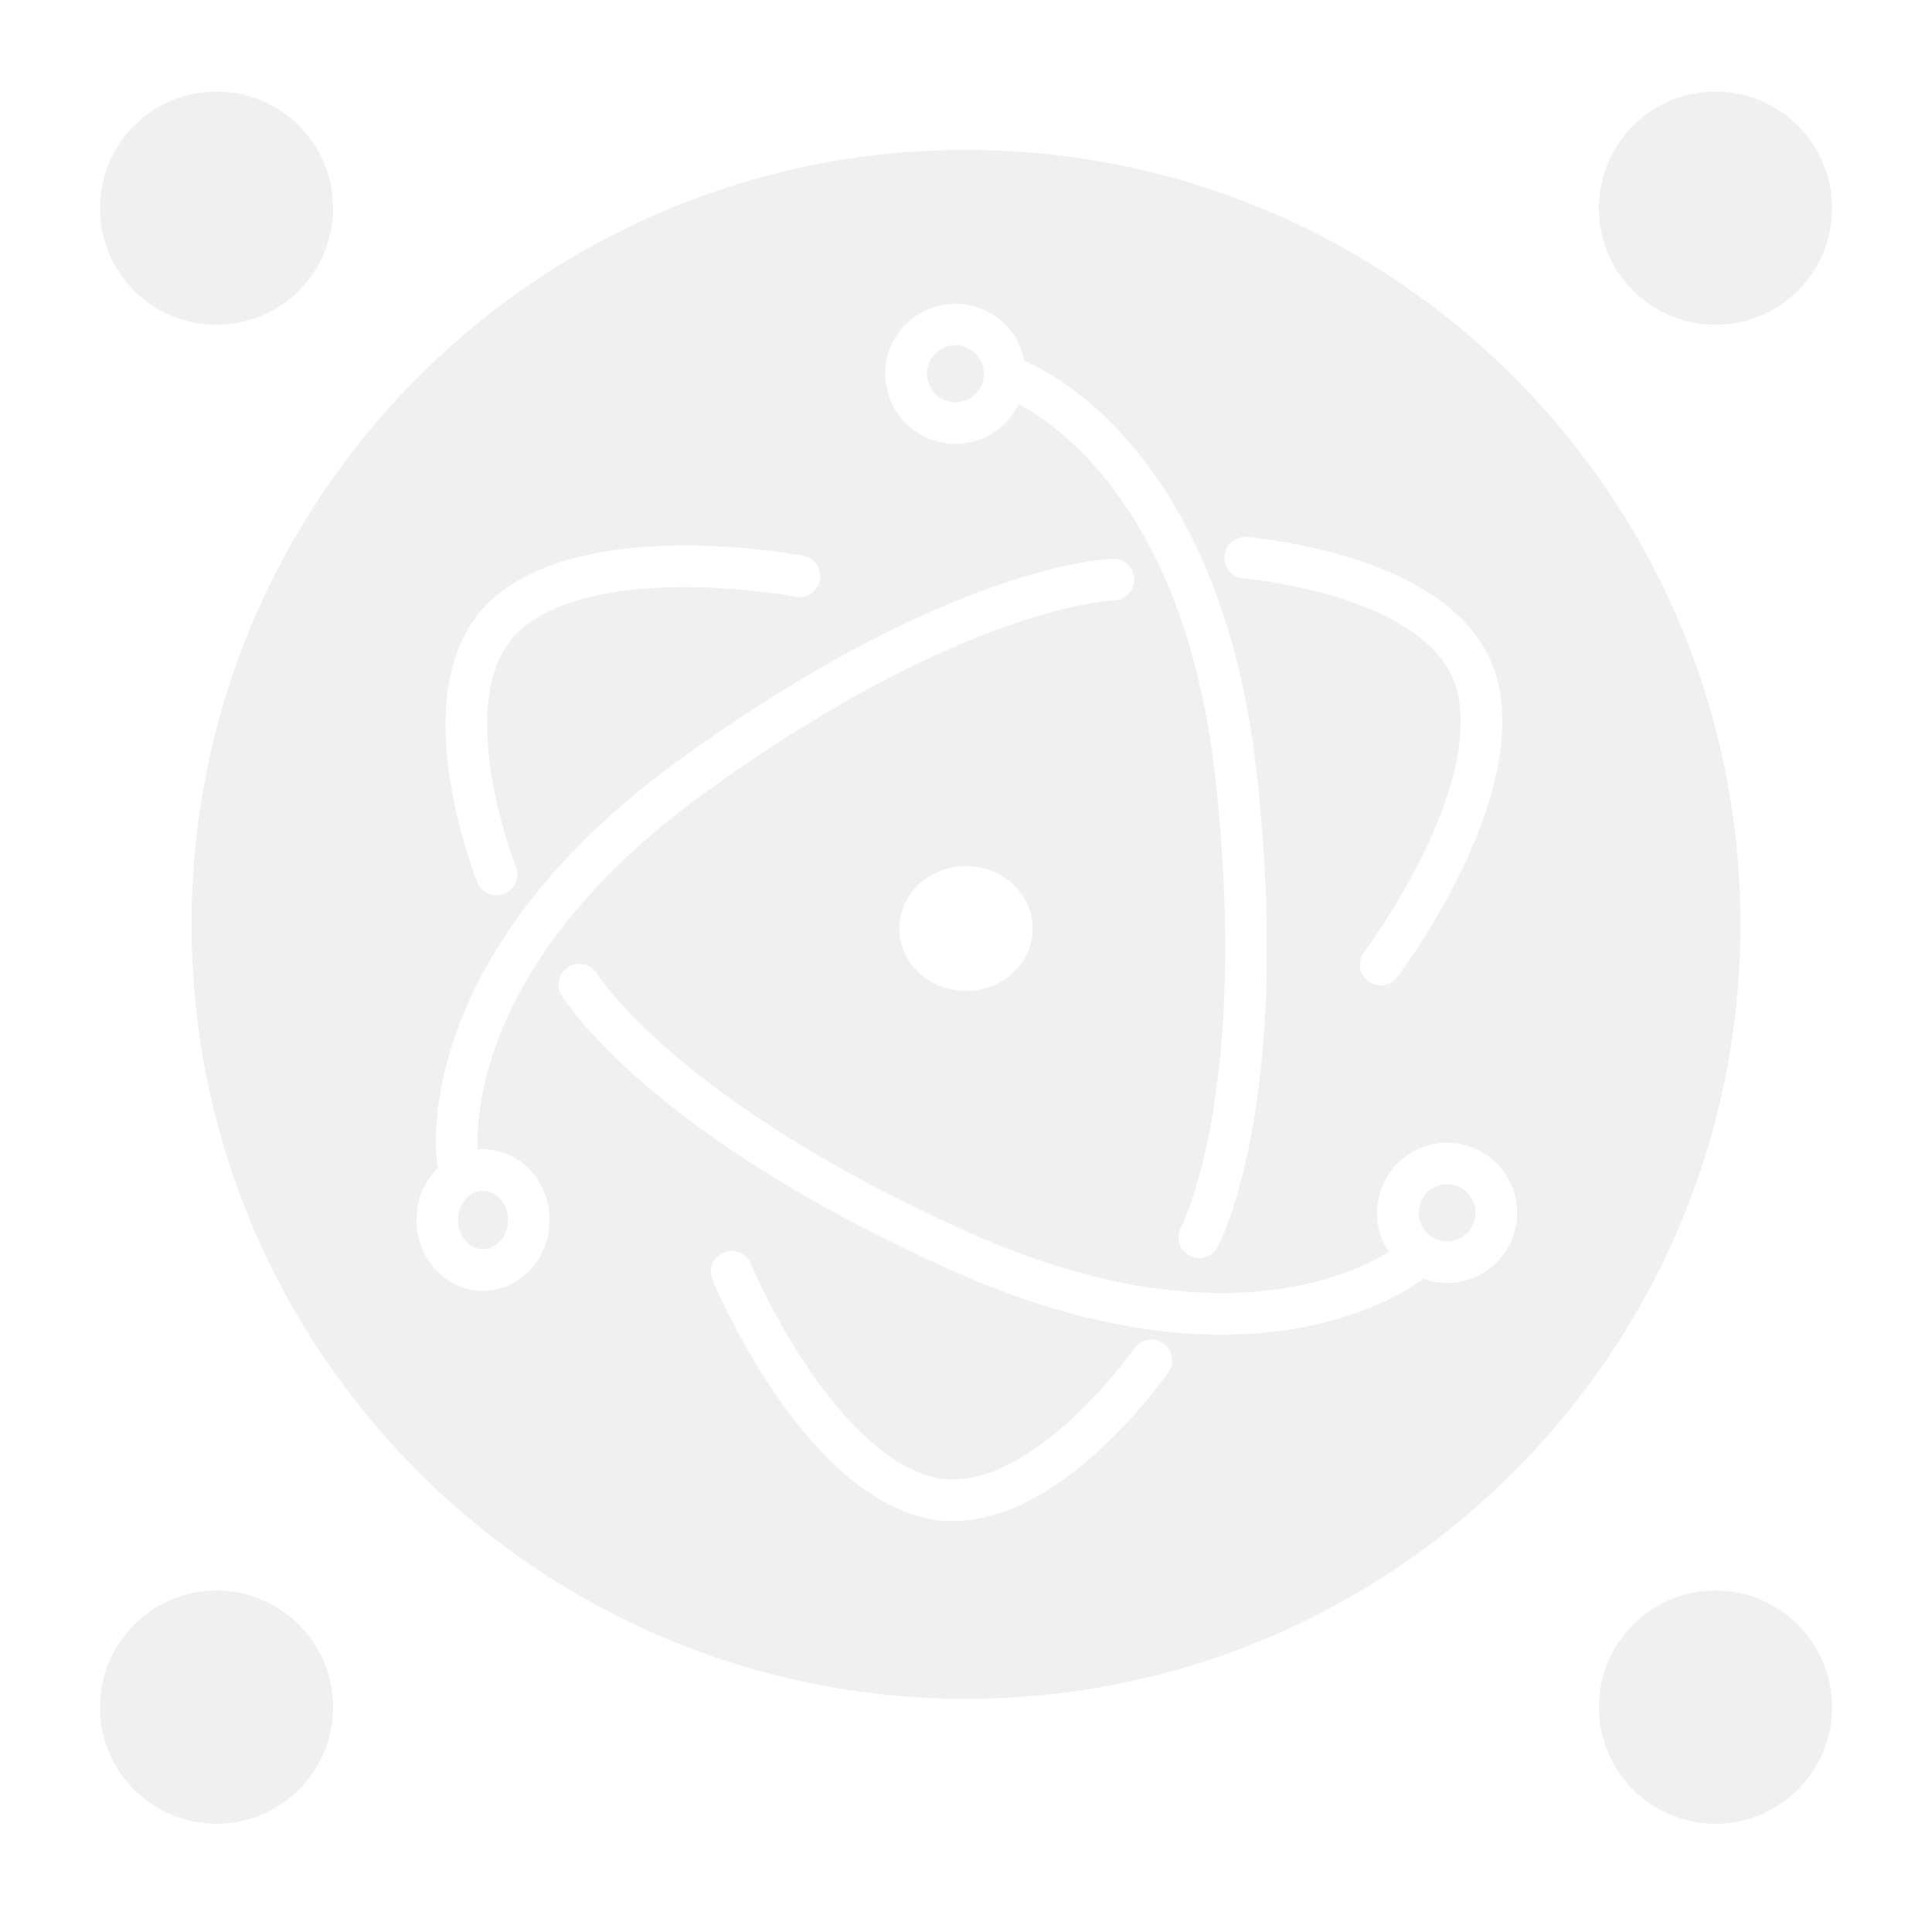
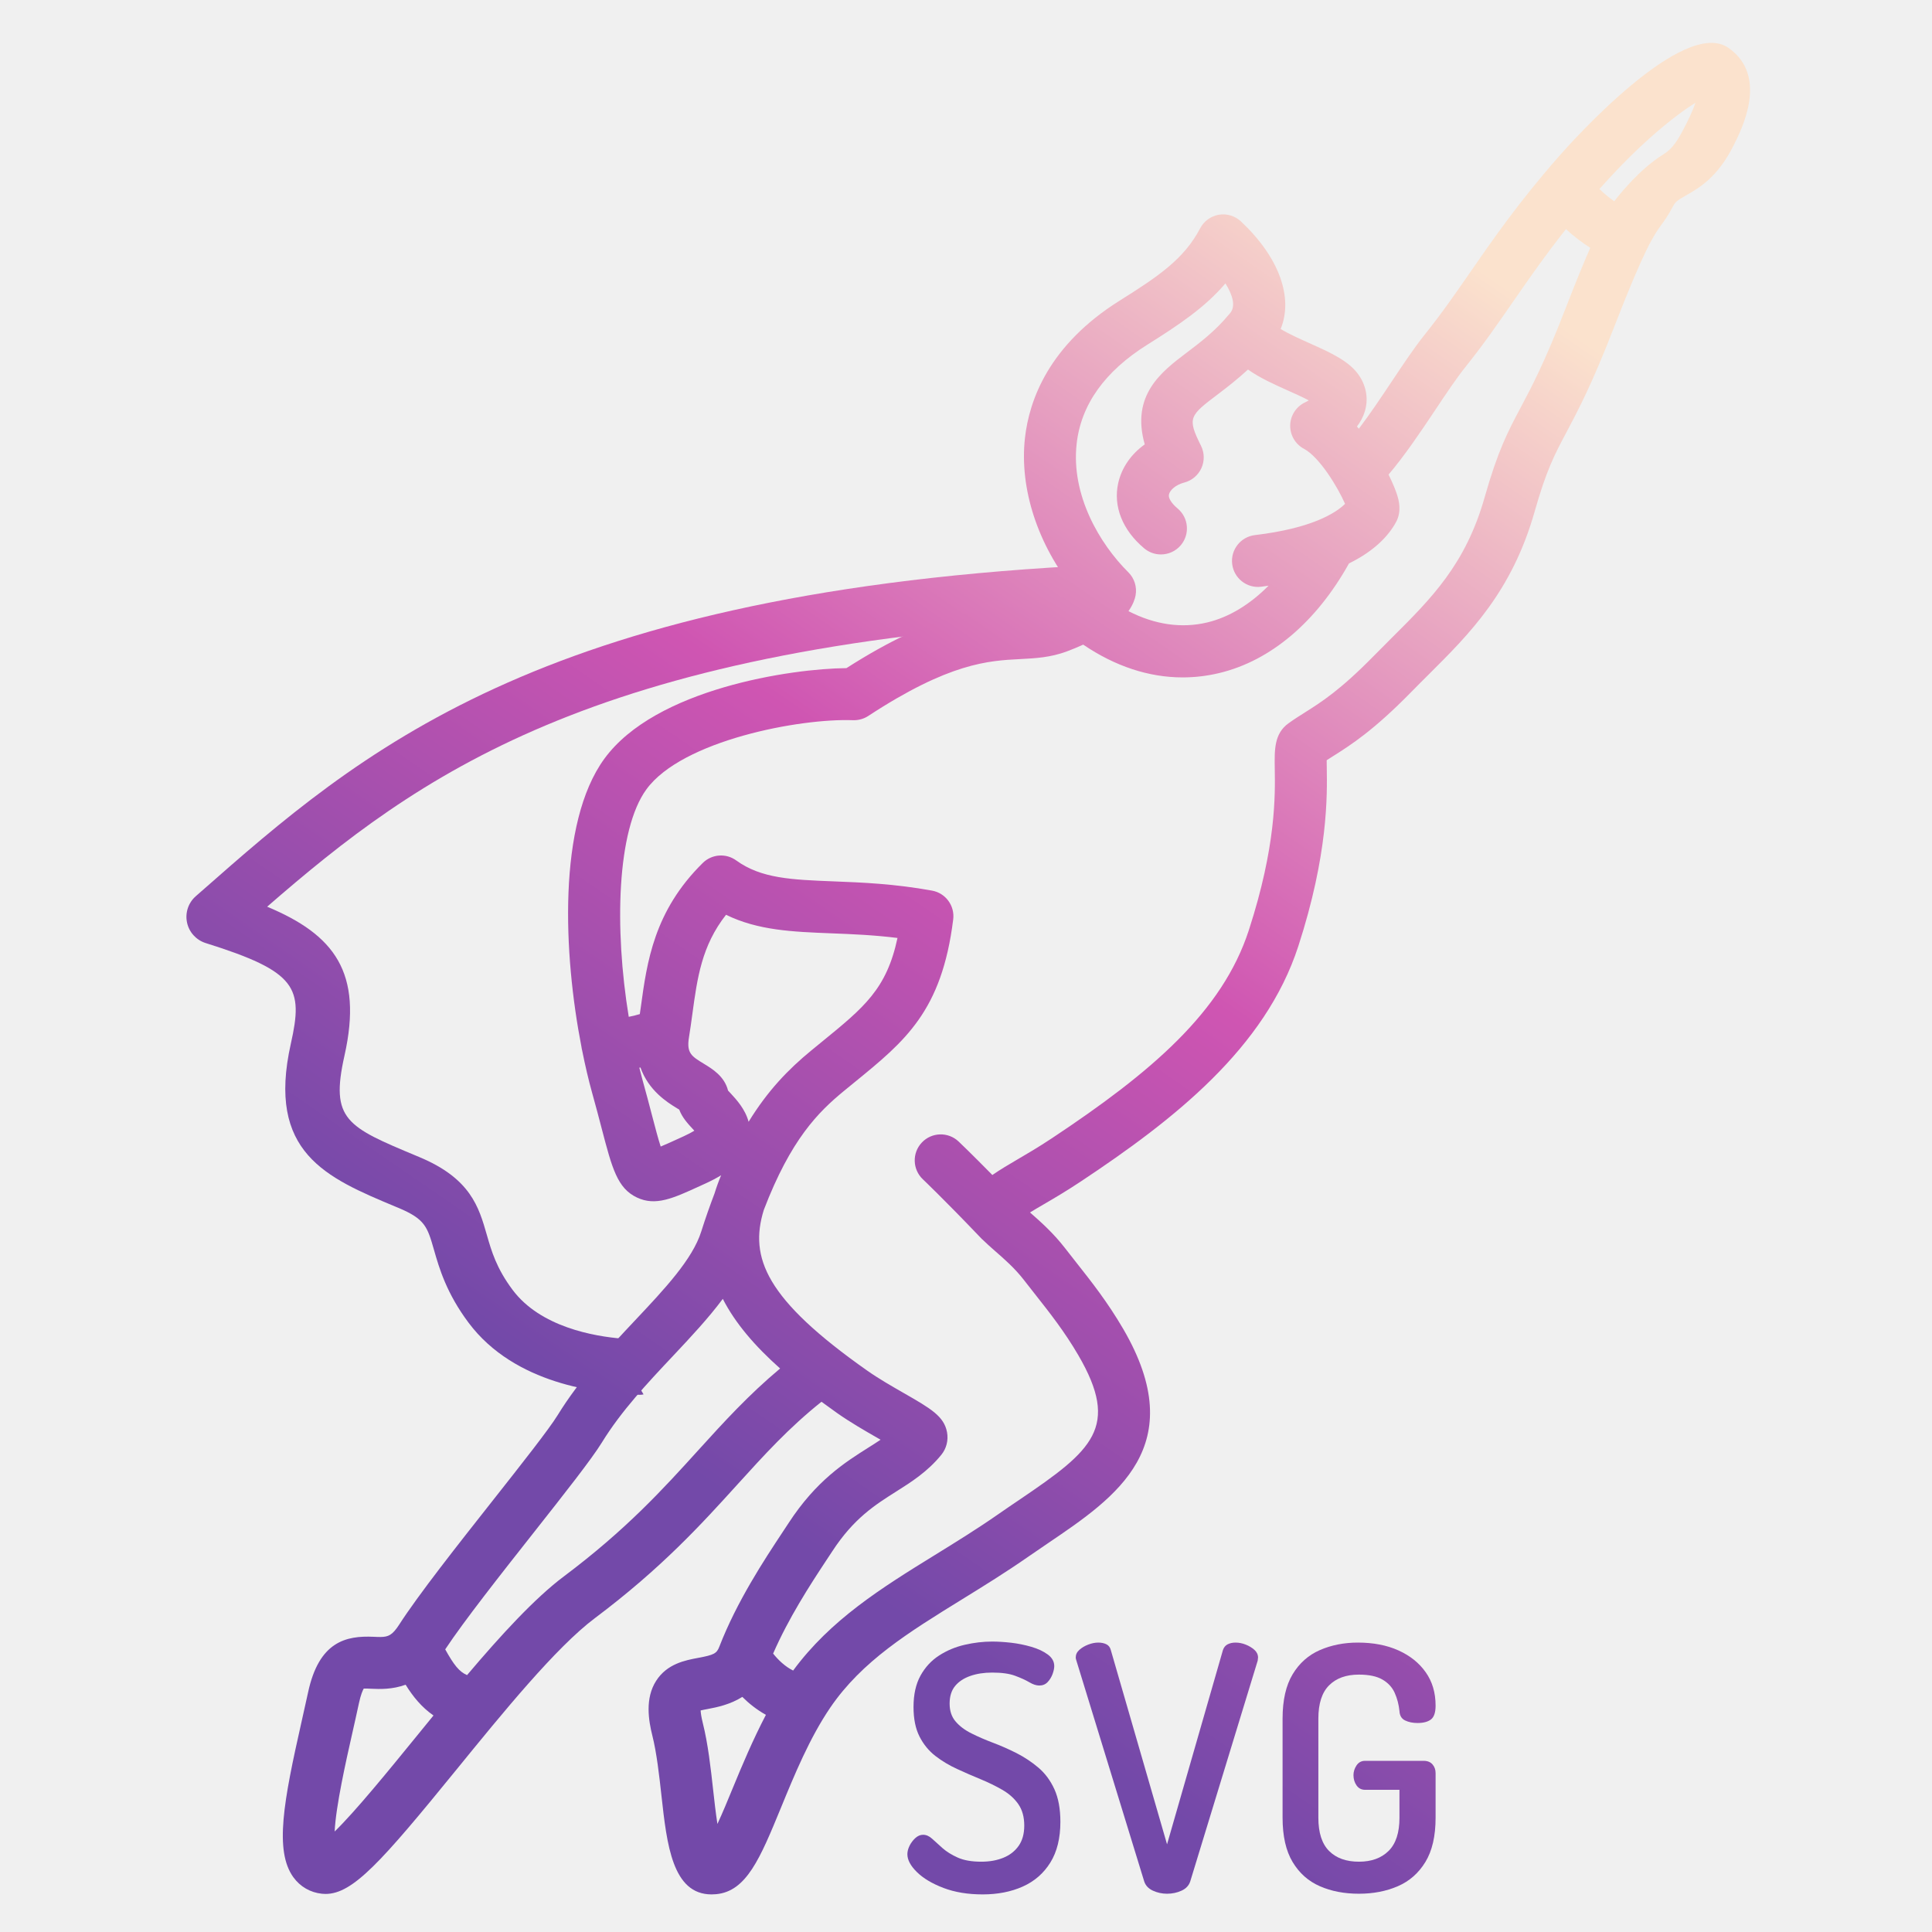
- <svg xmlns="http://www.w3.org/2000/svg" width="232" height="232" viewBox="0 0 232 232" fill="none">
-   <g filter="url(#filter0_b)">
-     <path d="M231.5 1V0.5H231H1H0.5V1V231V231.5H1H231H231.5V231V1ZM40.5 25C40.5 33.008 34.008 39.5 26 39.5C17.992 39.5 11.5 33.008 11.5 25C11.5 16.992 17.992 10.5 26 10.5C34.008 10.5 40.5 16.992 40.5 25ZM220.5 25C220.5 33.008 214.008 39.5 206 39.5C197.992 39.5 191.5 33.008 191.5 25C191.5 16.992 197.992 10.5 206 10.5C214.008 10.5 220.5 16.992 220.5 25ZM40.5 205C40.5 213.008 34.008 219.5 26 219.5C17.992 219.5 11.5 213.008 11.5 205C11.5 196.992 17.992 190.5 26 190.5C34.008 190.5 40.5 196.992 40.5 205ZM220.5 205C220.5 213.008 214.008 219.5 206 219.5C197.992 219.5 191.5 213.008 191.5 205C191.5 196.992 197.992 190.5 206 190.5C214.008 190.5 220.5 196.992 220.5 205ZM209.5 111C209.5 162.639 167.639 204.5 116 204.5C64.361 204.5 22.5 162.639 22.5 111C22.5 59.361 64.361 17.5 116 17.5C167.639 17.5 209.5 59.361 209.5 111Z" fill="white" stroke="white" />
-     <path d="M63.5 146.5C63.5 149.959 60.897 152.5 58 152.5C55.103 152.5 52.5 149.959 52.5 146.5C52.5 143.041 55.103 140.5 58 140.5C60.897 140.5 63.5 143.041 63.5 146.5Z" stroke="white" stroke-width="5" />
-     <path d="M54.986 139.466C54.986 139.466 51.197 116.315 83.187 93.165C115.178 70.014 133.698 69.593 133.698 69.593" stroke="white" stroke-width="5" stroke-linecap="round" />
-     <path d="M178.902 142.686C177.27 139.853 173.652 138.88 170.819 140.512C167.987 142.144 167.014 145.762 168.646 148.595C170.277 151.427 173.896 152.4 176.728 150.768C179.561 149.137 180.534 145.518 178.902 142.686Z" stroke="white" stroke-width="5" />
-     <path d="M169.409 151.555C169.409 151.555 151.24 166.394 115.211 150.232C79.182 134.07 69.572 118.232 69.572 118.232" stroke="white" stroke-width="5" stroke-linecap="round" />
-     <path d="M109.577 41.971C107.966 44.814 108.964 48.426 111.808 50.038C114.651 51.65 118.263 50.651 119.875 47.807C121.487 44.964 120.488 41.352 117.645 39.74C114.801 38.129 111.189 39.127 109.577 41.971Z" stroke="white" stroke-width="5" />
-     <path d="M122.038 45.647C122.038 45.647 144.047 53.767 148.412 93.013C152.778 132.259 144.012 148.579 144.012 148.579" stroke="white" stroke-width="5" stroke-linecap="round" />
-     <path d="M59.633 105C59.633 105 50.437 82.104 61.305 73.362C72.174 64.619 96 69.199 96 69.199" stroke="white" stroke-width="5" stroke-linecap="round" />
-     <path d="M149.532 66.978C149.532 66.978 174.391 68.913 177.477 82.638C180.564 96.363 165.799 115.833 165.799 115.833" stroke="white" stroke-width="5" stroke-linecap="round" />
-     <path d="M138.248 163.363C138.248 163.363 124.023 183.841 110.618 179.573C97.213 175.305 87.866 152.728 87.866 152.728" stroke="white" stroke-width="5" stroke-linecap="round" />
-     <path d="M116 119C120.418 119 124 115.642 124 111.5C124 107.358 120.418 104 116 104C111.582 104 108 107.358 108 111.5C108 115.642 111.582 119 116 119Z" fill="white" />
+ <svg xmlns="http://www.w3.org/2000/svg" viewBox="0 0 164.013 164.027">
+   <defs>
+     <linearGradient x1="0" y1="0" x2="1" y2="0" gradientUnits="userSpaceOnUse" gradientTransform="scale(-792 792) rotate(-55.16 .887 1.588)" spreadMethod="pad" id="b">
+       <stop offset="0" stop-color="#fbe2cd" />
+       <stop offset=".526" stop-color="#cf55b2" />
+       <stop offset="1" stop-color="#7349a9" />
+     </linearGradient>
+     <linearGradient x1="0" y1="0" x2="1" y2="0" gradientUnits="userSpaceOnUse" gradientTransform="scale(-792 792) rotate(-55.16 .345 1.87)" spreadMethod="pad" id="d">
+       <stop offset="0" stop-color="#fbe2cd" />
+       <stop offset=".526" stop-color="#cf55b2" />
+       <stop offset="1" stop-color="#7349a9" />
+     </linearGradient>
+     <linearGradient x1="0" y1="0" x2="1" y2="0" gradientUnits="userSpaceOnUse" gradientTransform="scale(-792 792) rotate(-55.16 .265 1.913)" spreadMethod="pad" id="f">
+       <stop offset="0" stop-color="#fbe2cd" />
+       <stop offset=".526" stop-color="#cf55b2" />
+       <stop offset="1" stop-color="#7349a9" />
+     </linearGradient>
+     <linearGradient x1="0" y1="0" x2="1" y2="0" gradientUnits="userSpaceOnUse" gradientTransform="scale(-792 792) rotate(-55.16 .143 1.976)" spreadMethod="pad" id="h">
+       <stop offset="0" stop-color="#fbe2cd" />
+       <stop offset=".526" stop-color="#cf55b2" />
+       <stop offset="1" stop-color="#7349a9" />
+     </linearGradient>
+     <linearGradient x1="0" y1="0" x2="1" y2="0" gradientUnits="userSpaceOnUse" gradientTransform="scale(-792 792) rotate(-55.16 .656 1.709)" spreadMethod="pad" id="j">
+       <stop offset="0" stop-color="#fbe2cd" />
+       <stop offset=".526" stop-color="#cf55b2" />
+       <stop offset="1" stop-color="#7349a9" />
+     </linearGradient>
+     <clipPath clipPathUnits="userSpaceOnUse" id="a">
+       <path d="M245.176 574.16c-13.367-59.551 19.375-73.23 57.304-89.082l1.368-.566c14.648-6.121 15.871-10.364 19.484-22.942 2.859-9.976 6.785-23.64 18.934-39.859 25.156-33.606 70.812-38.52 90.371-39.047 1.113-.152 2.109-.262 3.058-.262.707 0 1.395.086 2.078.235-2.418 3.867-4.421 7.976-7.214 11.601-3.922 5.078-4.848 12.207-4.336 18.836-15.535 1.25-44.766 6.34-59.942 26.614-8.847 11.816-11.535 21.14-14.121 30.167-4.328 15.067-8.801 30.653-36.75 42.333l-1.367.578c-38.34 16.011-47.449 19.824-39.59 54.812 10.215 45.52-5.508 66.016-42.215 81.36 81.961 71.218 176.973 141.152 442.645 156.011 8.273.473 14.601 7.551 14.14 15.824-.468 8.282-7.578 14.278-15.82 14.137-293.672-16.433-391.062-102.078-476.98-177.644l-2.961-2.598a15 15 0 0 1 5.422-25.586c49.89-15.637 53.359-24.363 46.492-54.922z" />
+     </clipPath>
+     <clipPath clipPathUnits="userSpaceOnUse" id="c">
+       <path d="M622.961 109.602c-8.066 0-15.207 1.168-21.406 3.527-6.203 2.359-11.035 5.242-14.512 8.66-3.477 3.41-5.207 6.66-5.207 9.762 0 1.488.402 3.039 1.203 4.648a14.23 14.23 0 0 0 3.164 4.192c1.309 1.179 2.703 1.769 4.188 1.769 1.738 0 3.379-.711 4.933-2.14a444.794 444.794 0 0 1 5.672-5.122c2.238-1.976 5.031-3.718 8.379-5.207 3.352-1.492 7.629-2.23 12.844-2.23 4.461 0 8.465.711 12 2.141 3.535 1.429 6.32 3.589 8.371 6.507 2.051 2.911 3.066 6.602 3.066 11.082 0 4.7-1.086 8.61-3.254 11.719-2.168 3.102-5.086 5.699-8.75 7.809-3.652 2.109-7.597 4.031-11.816 5.769a337.7 337.7 0 0 0-12.832 5.594c-4.344 1.977-8.32 4.367-11.914 7.148-3.594 2.801-6.485 6.329-8.652 10.622-2.168 4.277-3.25 9.636-3.25 16.089 0 6.821 1.269 12.528 3.808 17.118 2.539 4.593 5.926 8.257 10.145 10.98 4.211 2.727 8.867 4.68 13.957 5.859 5.086 1.18 10.105 1.766 15.066 1.766 3.106 0 6.543-.215 10.332-.641a66.86 66.86 0 0 0 11.074-2.238c3.594-1.055 6.575-2.449 8.926-4.187 2.356-1.743 3.535-3.852 3.535-6.328 0-1.243-.312-2.7-.926-4.372-.625-1.679-1.523-3.128-2.695-4.367-1.183-1.242-2.707-1.871-4.562-1.871-1.61 0-3.418.59-5.399 1.77-1.984 1.179-4.562 2.351-7.726 3.531-3.153 1.187-7.344 1.769-12.559 1.769-4.461 0-8.465-.609-12-1.851-3.535-1.238-6.301-3.078-8.281-5.488-1.985-2.422-2.981-5.621-2.981-9.59 0-3.973 1.086-7.231 3.262-9.77 2.168-2.551 5.051-4.711 8.652-6.511 3.594-1.801 7.539-3.508 11.817-5.122 4.277-1.609 8.555-3.5 12.844-5.668a62.08 62.08 0 0 0 11.902-7.91c3.664-3.109 6.574-7.039 8.75-11.82 2.168-4.77 3.254-10.699 3.254-17.77 0-8.929-1.828-16.351-5.488-22.242-3.665-5.886-8.684-10.258-15.071-13.109-6.394-2.848-13.679-4.277-21.863-4.277z" />
+     </clipPath>
+     <clipPath clipPathUnits="userSpaceOnUse" id="e">
+       <path d="M723.625 109.969c-2.727 0-5.305.562-7.715 1.672-2.422 1.109-4.004 2.789-4.746 5.031l-37.031 120.574c-.254.742-.371 1.309-.371 1.68 0 1.609.644 3.008 1.953 4.187 1.297 1.172 2.91 2.141 4.832 2.883 1.926.742 3.75 1.113 5.488 1.113 1.738 0 3.223-.312 4.473-.925 1.23-.625 2.043-1.68 2.414-3.164l30.703-106.071 30.516 106.071c.5 1.484 1.367 2.539 2.609 3.164 1.238.613 2.664.925 4.277.925 1.864 0 3.731-.371 5.586-1.113 1.864-.742 3.446-1.711 4.746-2.883 1.297-1.179 1.954-2.578 1.954-4.187 0-.254-.032-.496-.09-.742a3.75 3.75 0 0 1-.098-.938l-36.844-120.574c-.742-2.242-2.324-3.922-4.746-5.031-2.414-1.11-5.058-1.672-7.91-1.672z" />
+     </clipPath>
+     <clipPath clipPathUnits="userSpaceOnUse" id="g">
+       <path d="M828.398 109.969c-7.949 0-15.046 1.359-21.308 4.09-6.27 2.73-11.231 7.132-14.891 13.222-3.652 6.071-5.488 14.141-5.488 24.18v54.16c0 10.039 1.836 18.109 5.488 24.18 3.66 6.078 8.621 10.48 14.891 13.219 6.262 2.722 13.176 4.089 20.742 4.089 8.438 0 15.82-1.425 22.148-4.277 6.329-2.852 11.29-6.824 14.883-11.914 3.606-5.09 5.403-11.156 5.403-18.227 0-3.73-.84-6.23-2.512-7.543-1.68-1.296-4.129-1.957-7.352-1.957-2.609 0-4.875.469-6.789 1.399-1.933.93-2.949 2.64-3.074 5.121-.371 3.59-1.242 6.91-2.609 9.961-1.367 3.039-3.594 5.449-6.7 7.25-3.093 1.797-7.382 2.699-12.832 2.699-6.953 0-12.382-1.949-16.289-5.859-3.906-3.91-5.859-9.961-5.859-18.141v-54.16c0-8.18 1.953-14.231 5.859-18.141 3.907-3.91 9.336-5.859 16.289-5.859 6.817 0 12.219 1.949 16.184 5.859 3.973 3.91 5.957 9.961 5.957 18.141v15.258H831.75c-1.992 0-3.535.812-4.66 2.422-1.113 1.609-1.668 3.48-1.668 5.589 0 1.848.555 3.622 1.668 5.301 1.125 1.668 2.668 2.508 4.66 2.508h32c2.109 0 3.723-.66 4.836-1.949 1.121-1.301 1.68-2.879 1.68-4.75v-24.379c0-10.039-1.868-18.109-5.586-24.18-3.723-6.09-8.742-10.492-15.071-13.222-6.328-2.731-13.398-4.09-21.211-4.09z" />
+     </clipPath>
+     <clipPath clipPathUnits="userSpaceOnUse" id="i">
+       <path d="M1007.59 1077.3c-4.9-9.74-7.617-14.27-13.008-17.59-13.547-8.33-25.801-24.22-26.73-25.59-2.52 1.74-5.293 3.97-8.106 6.69 22.336 25.3 41.404 40.22 52.414 47.14-.9-2.67-2.32-6.15-4.57-10.65zm-66.574-102.237c-11.172-28.864-18.426-42.52-24.258-53.497-6.953-13.086-12.442-23.425-19.715-49.093-10.383-36.59-29.023-55.149-50.625-76.645-3.203-3.195-6.445-6.418-9.707-9.75-18.457-18.844-28.703-25.316-37.734-31.019-3.196-2.016-6.133-3.883-9.055-5.993-7.793-5.628-7.637-14.378-7.481-24.515.247-14.906.704-42.641-14.14-88.391-14.512-44.734-53.477-77.769-107.508-113.633-7.512-4.976-13.605-8.535-18.977-11.668-4.804-2.8-9.226-5.437-13.582-8.425-11.519 11.726-18.062 17.937-18.429 18.289-5.703 5.39-14.688 5.144-20.075-.559-5.386-5.691-5.14-14.676.559-20.074.106-.102 11.27-10.703 30.133-30.434a55.31 55.31 0 0 1 1.492-1.551l.715-.75c.055-.05.133-.07.184-.128 2.093-2.032 4.335-4.063 6.777-6.192 5.137-4.472 10.957-9.558 15.879-15.93 2.031-2.632 4.101-5.25 6.183-7.898 7.852-9.941 15.965-20.227 23.457-33.059 23.055-39.492 7.832-52-31.945-78.945-3.828-2.586-7.734-5.23-11.668-7.976-11.48-8.008-23.211-15.247-34.551-22.247-29.343-18.093-57.047-35.378-77.496-63.144-4.398 2.168-8.16 5.801-10.922 9.269 8.461 19.403 19.977 37.184 28.743 50.465l3.562 5.395c11.699 17.957 23.398 25.351 34.707 32.5 8.496 5.359 17.274 10.918 24.789 20.125 2.828 3.457 3.969 7.976 3.16 12.383-1.629 8.769-8.957 12.968-23.558 21.355-6.532 3.742-13.938 7.988-20.055 12.309-55.289 38.926-64.508 61.59-56.449 87.703 14.793 38.633 29.738 53.469 43.91 65.105l5.707 4.668c27.629 22.524 47.582 38.789 53.816 88.879.934 7.477-4.132 14.379-11.546 15.727-20.606 3.75-38.239 4.445-53.801 5.054-22.946.903-39.524 1.559-53.117 11.418a14.172 14.172 0 0 1-18.309-1.386c-26.652-26.282-30.457-54.106-33.801-78.645-.176-1.301-.383-2.566-.562-3.867-2.192-.652-4.243-1.172-6.039-1.484-7.914 48.316-6.508 102.05 9.636 124.195 19.516 26.777 83.918 38.894 112.86 37.773 2.918-.086 5.836.703 8.3 2.321 44.313 29.047 65.672 30.156 82.84 31.047 8.535.445 16.602.859 25.586 4.195a128.557 128.557 0 0 1 8.938 3.707c17.39-11.813 35.82-17.902 54.285-17.902 6.711 0 13.43.796 20.09 2.402 28.113 6.754 53.035 28.008 70.761 59.844 14.219 6.976 21.739 15.339 25.684 22.55 3.262 5.981 1.395 12.192.703 14.528-.762 2.523-2.402 6.605-4.777 11.426 8.887 10.511 17.558 23.386 25.39 35.132 6.028 9.036 11.719 17.567 16.575 23.621 9.804 12.215 17.715 23.657 26.093 35.766 8.555 12.363 17.364 25.056 28.809 39.526 4.707-4.38 9.266-7.67 13.27-10.21-3.622-8.27-8.075-19.101-13.711-33.667zM486.523 167.738c-2.543-6.199-5.593-13.609-8.418-19.668-.929 5.969-1.699 12.891-2.308 18.379-1.375 12.422-2.805 25.27-5.68 36.762-.836 3.34-1.113 5.508-1.176 6.848 1.231.293 2.789.57 3.969.8 4.891.922 12.082 2.371 18.801 6.59 3.523-3.539 7.812-6.969 12.871-9.801-7.148-13.687-13.07-27.777-18.059-39.91zm-18.675 184.625c-19.395-21.394-39.457-43.515-73.653-69.16-15.84-11.875-34.375-32.09-52.804-53.851-4.301 1.847-7.211 5.57-11.918 14.054 10.234 15.481 30.265 40.879 48.105 63.496 17.09 21.664 31.856 40.371 37.5 49.563 10.57 17.187 24.895 32.422 38.75 47.14 9.883 10.497 19.406 20.704 27.211 31.192 6.828-13.332 17.574-25.813 31.305-38.02-17.215-14.414-30.578-29.074-44.496-44.414zM313.355 195.391c-14.414-17.7-32.972-40.5-44.261-51.442.668 13.961 6.246 38.68 9.586 53.473 1.277 5.68 2.531 11.226 3.656 16.5 1.039 4.879 2.109 7.148 2.641 8.078 1.062.051 2.789-.031 4.125-.102 4.671-.207 11.445-.449 18.742 2.211 3.972-6.449 8.758-12.32 15.222-16.808-3.269-4-6.515-7.981-9.711-11.91zm157.407 367.754c-6.789 4.128-9.606 5.839-8.188 14.484.688 4.195 1.266 8.437 1.848 12.691 2.699 19.797 5.086 37.274 18.383 54.207 17.468-8.55 36.336-9.297 57.586-10.132 10.918-.426 22.922-.899 36.047-2.524-5.954-27.894-18.161-37.848-41.34-56.742l-5.789-4.738c-12.465-10.235-23.727-21.875-34.172-38.899-1.856 6.914-6.672 12.129-9.692 15.403-.531.578-1.074 1.125-1.539 1.652-1.941 7.793-8.582 11.824-13.144 14.598zm-10.985-39.524l-3.297-1.504c-3.203-1.465-6.656-3.047-9.351-4.148-1.367 4.148-3.047 10.586-4.695 16.867-1.493 5.73-3.243 12.422-5.411 20.176-.546 1.961-1.043 4.004-1.554 6.023.215.039.394.051.617.098 4.418-12.578 14.574-18.992 19.926-22.246.426-.266.84-.508 1.234-.742 1.652-4.375 4.727-7.696 7.336-10.516.27-.293.59-.649.918-1.008-1.297-.801-3.133-1.816-5.723-3zM674.258 901.68c2.363 21.363 15.332 39.558 38.547 54.113 17.41 10.918 31.629 20.445 42.695 33.508 3.926-6.27 5.867-12.602 2.422-16.406-.109-.106-.168-.243-.266-.356-.058-.066-.136-.094-.195-.168-7.481-9.066-15.711-15.297-22.977-20.789-13.867-10.492-30.675-23.207-23.039-50.203-7.371-5.246-12.578-12.633-14.472-21.082-2.86-12.731 2.316-25.742 14.191-35.692a14.17 14.17 0 0 1 9.109-3.316c4.055 0 8.098 1.734 10.899 5.082 5.039 6.016 4.238 14.973-1.766 20.008-1.281 1.066-5.383 4.773-4.726 7.691.508 2.274 3.543 5.227 8.359 6.481a14.231 14.231 0 0 1 9.344 7.863 14.208 14.208 0 0 1-.215 12.207c-7.645 15.379-6.355 16.352 9.453 28.317 4.856 3.667 10.442 8.019 16.203 13.32 6.492-4.606 14.434-8.164 21.895-11.504 3.418-1.524 7.937-3.551 11.297-5.332a16.608 16.608 0 0 0-1.817-.996 14.235 14.235 0 0 1-8.32-12.496 14.222 14.222 0 0 1 7.551-12.981c8.504-4.5 18.601-21.269 22.402-30.039-5.117-5.019-18.059-13.336-49.23-17.058-7.782-.93-13.348-8-12.411-15.786.938-7.785 8.028-13.375 15.782-12.41 1.414.168 2.715.375 4.082.563-10.157-10.219-21.485-17.184-33.457-20.059-14.114-3.375-28.782-1.176-43.028 6.172 2.528 3.606 3.516 6.637 3.868 8.57a14.166 14.166 0 0 1-3.965 12.664c-15.676 15.547-31.328 42.125-28.215 70.114zm356.072 216.13c-24.5 17.43-85.935-51.39-92.869-59.3-21.981-25.08-35.898-45.19-48.172-62.936-8.078-11.687-15.715-22.722-24.894-34.156-5.633-7.031-11.661-16.066-18.036-25.625-5.714-8.566-11.894-17.832-18.007-25.859-.344.402-.664.832-1.016 1.226 1.844 2.434 3.398 5.223 4.324 8.367 1.895 6.379.899 13.102-2.793 18.911-5.281 8.281-15.605 12.902-27.566 18.246-4.297 1.925-11.223 5.015-15.637 7.714 6.973 17.204-.723 39.042-21.66 58.722-3.223 3.04-7.684 4.39-12.078 3.67a14.232 14.232 0 0 1-10.215-7.41c-8.711-16.61-22.434-26.013-43.996-39.525-38.516-24.14-49.363-54.132-51.688-75.039-3.086-27.808 7.188-58.656 27.196-83.199-3.094-1.906-7.618-4.215-14.2-6.656-4.902-1.82-10.058-2.09-17.175-2.457-19.024-.988-44.914-2.332-93.278-33.289-30.078-.25-104.304-11.207-132.199-49.485-25.711-35.273-22.344-106.839-12.504-157.347.094-.664.199-1.328.383-1.961 1.676-8.359 3.5-16.176 5.418-23.039 2.121-7.598 3.836-14.141 5.293-19.735 5.648-21.593 8.488-32.433 19.18-37.5 10.191-4.843 19.722-.46 34.16 6.153l3.25 1.48c2.679 1.223 5.664 2.727 8.578 4.516a111.207 111.207 0 0 1-3.617-9.992c-2.446-6.438-4.86-13.203-7.231-20.723-4.785-15.203-20.011-31.387-36.136-48.516-14.141-15.031-30.168-32.07-42.258-51.738-4.782-7.773-19.754-26.75-35.598-46.824-18.976-24.043-40.469-51.289-51.008-67.668-.879-1.375-1.66-2.402-2.422-3.281-.054-.071-.117-.137-.175-.203-3.036-3.403-5.594-3.34-11.262-3.079-15.074.684-29.899-2.492-35.856-30.445a1363.124 1363.124 0 0 0-3.593-16.156c-9.711-43.031-14.856-70.203-4.434-84.684 3.746-5.179 9.293-8.379 15.629-9.027a20.193 20.193 0 0 1 1.949-.102c14.926 0 30.473 17.5 71.266 67.602 25.605 31.469 54.629 67.117 75.847 83.019 36.372 27.274 58.305 51.461 77.657 72.809 14.992 16.527 28.211 31.086 46.043 45.324a543.997 543.997 0 0 1 8.586-6.203c7.203-5.066 15.211-9.668 22.277-13.719.457-.261.934-.527 1.414-.808-2.113-1.438-4.394-2.871-6.84-4.414-12.582-7.949-28.238-17.844-43.324-40.981l-3.469-5.261c-9.879-14.961-24.808-37.547-34.433-62.383-1.418-3.684-2.918-4.473-11.457-6.067-7.192-1.343-17.039-3.203-23.032-12.539-6.172-9.617-4.144-21.679-2.082-29.91 2.41-9.637 3.727-21.527 5-33.008 2.93-26.429 5.95-53.718 27.336-53.718.797 0 1.621.039 2.477.117 16.633 1.519 24.101 19.703 35.418 47.222 7.332 17.868 15.648 38.118 26.945 54.688 17.281 25.351 42.692 41.035 72.113 59.191 11.672 7.207 23.739 14.66 35.875 23.106 3.829 2.668 7.629 5.246 11.348 7.765 36.523 24.735 77.922 52.774 40.559 116.786-8.496 14.543-17.239 25.617-25.696 36.328-2.019 2.566-4.023 5.097-5.996 7.656-6.426 8.32-13.437 14.512-19.148 19.512 2.207 1.367 4.609 2.773 7.324 4.355 5.711 3.328 12.176 7.11 20.371 12.539 51.043 33.867 100.77 72.879 118.817 128.535 16.3 50.239 15.781 82.239 15.527 97.614-.02 1.254-.039 2.648-.047 3.906 1.082.703 2.195 1.394 3.34 2.125 9.844 6.215 22.09 13.949 42.871 35.164 3.164 3.238 6.328 6.379 9.453 9.492 22.371 22.266 45.496 45.293 57.898 89.02 6.458 22.761 10.852 31.023 17.493 43.519 6.172 11.645 13.867 26.129 25.644 56.567 17.071 44.071 22.012 50.881 25.977 56.361 1.824 2.52 3.894 5.37 6.445 10.24 1.316 2.53 2.646 3.36 7.046 5.89 7.28 4.16 17.25 9.87 25.99 27.24 4.72 9.37 19.06 37.89-2.62 53.27z" />
+     </clipPath>
+   </defs>
+   <g clip-path="url(#a)" transform="matrix(.15548 0 0 -.15548 -13.427 177.876)">
+     <path d="M245.176 574.16c-13.367-59.551 19.375-73.23 57.304-89.082l1.368-.566c14.648-6.121 15.871-10.364 19.484-22.942 2.859-9.976 6.785-23.64 18.934-39.859 25.156-33.606 70.812-38.52 90.371-39.047 1.113-.152 2.109-.262 3.058-.262.707 0 1.395.086 2.078.235-2.418 3.867-4.421 7.976-7.214 11.601-3.922 5.078-4.848 12.207-4.336 18.836-15.535 1.25-44.766 6.34-59.942 26.614-8.847 11.816-11.535 21.14-14.121 30.167-4.328 15.067-8.801 30.653-36.75 42.333l-1.367.578c-38.34 16.011-47.449 19.824-39.59 54.812 10.215 45.52-5.508 66.016-42.215 81.36 81.961 71.218 176.973 141.152 442.645 156.011 8.273.473 14.601 7.551 14.14 15.824-.468 8.282-7.578 14.278-15.82 14.137-293.672-16.433-391.062-102.078-476.98-177.644l-2.961-2.598a15 15 0 0 1 5.422-25.586c49.89-15.637 53.359-24.363 46.492-54.922" fill="url(#b)" />
  </g>
-   <defs>
-     <filter id="filter0_b" x="-4" y="-4" width="240" height="240" filterUnits="userSpaceOnUse" color-interpolation-filters="sRGB">
-       <feFlood flood-opacity="0" result="BackgroundImageFix" />
-       <feGaussianBlur in="BackgroundImage" stdDeviation="2" />
-       <feComposite in2="SourceAlpha" operator="in" result="effect1_backgroundBlur" />
-       <feBlend mode="normal" in="SourceGraphic" in2="effect1_backgroundBlur" result="shape" />
-     </filter>
-   </defs>
+   <g clip-path="url(#c)" transform="matrix(.15548 0 0 -.15548 -13.427 177.876)">
+     <path d="M622.961 109.602c-8.066 0-15.207 1.168-21.406 3.527-6.203 2.359-11.035 5.242-14.512 8.66-3.477 3.41-5.207 6.66-5.207 9.762 0 1.488.402 3.039 1.203 4.648a14.23 14.23 0 0 0 3.164 4.192c1.309 1.179 2.703 1.769 4.188 1.769 1.738 0 3.379-.711 4.933-2.14a444.794 444.794 0 0 1 5.672-5.122c2.238-1.976 5.031-3.718 8.379-5.207 3.352-1.492 7.629-2.23 12.844-2.23 4.461 0 8.465.711 12 2.141 3.535 1.429 6.32 3.589 8.371 6.507 2.051 2.911 3.066 6.602 3.066 11.082 0 4.7-1.086 8.61-3.254 11.719-2.168 3.102-5.086 5.699-8.75 7.809-3.652 2.109-7.597 4.031-11.816 5.769a337.7 337.7 0 0 0-12.832 5.594c-4.344 1.977-8.32 4.367-11.914 7.148-3.594 2.801-6.485 6.329-8.652 10.622-2.168 4.277-3.25 9.636-3.25 16.089 0 6.821 1.269 12.528 3.808 17.118 2.539 4.593 5.926 8.257 10.145 10.98 4.211 2.727 8.867 4.68 13.957 5.859 5.086 1.18 10.105 1.766 15.066 1.766 3.106 0 6.543-.215 10.332-.641a66.86 66.86 0 0 0 11.074-2.238c3.594-1.055 6.575-2.449 8.926-4.187 2.356-1.743 3.535-3.852 3.535-6.328 0-1.243-.312-2.7-.926-4.372-.625-1.679-1.523-3.128-2.695-4.367-1.183-1.242-2.707-1.871-4.562-1.871-1.61 0-3.418.59-5.399 1.77-1.984 1.179-4.562 2.351-7.726 3.531-3.153 1.187-7.344 1.769-12.559 1.769-4.461 0-8.465-.609-12-1.851-3.535-1.238-6.301-3.078-8.281-5.488-1.985-2.422-2.981-5.621-2.981-9.59 0-3.973 1.086-7.231 3.262-9.77 2.168-2.551 5.051-4.711 8.652-6.511 3.594-1.801 7.539-3.508 11.817-5.122 4.277-1.609 8.555-3.5 12.844-5.668a62.08 62.08 0 0 0 11.902-7.91c3.664-3.109 6.574-7.039 8.75-11.82 2.168-4.77 3.254-10.699 3.254-17.77 0-8.929-1.828-16.351-5.488-22.242-3.665-5.886-8.684-10.258-15.071-13.109-6.394-2.848-13.679-4.277-21.863-4.277" fill="url(#d)" />
+   </g>
+   <g clip-path="url(#e)" transform="matrix(.15548 0 0 -.15548 -13.427 177.876)">
+     <path d="M723.625 109.969c-2.727 0-5.305.562-7.715 1.672-2.422 1.109-4.004 2.789-4.746 5.031l-37.031 120.574c-.254.742-.371 1.309-.371 1.68 0 1.609.644 3.008 1.953 4.187 1.297 1.172 2.91 2.141 4.832 2.883 1.926.742 3.75 1.113 5.488 1.113 1.738 0 3.223-.312 4.473-.925 1.23-.625 2.043-1.68 2.414-3.164l30.703-106.071 30.516 106.071c.5 1.484 1.367 2.539 2.609 3.164 1.238.613 2.664.925 4.277.925 1.864 0 3.731-.371 5.586-1.113 1.864-.742 3.446-1.711 4.746-2.883 1.297-1.179 1.954-2.578 1.954-4.187 0-.254-.032-.496-.09-.742a3.75 3.75 0 0 1-.098-.938l-36.844-120.574c-.742-2.242-2.324-3.922-4.746-5.031-2.414-1.11-5.058-1.672-7.91-1.672" fill="url(#f)" />
+   </g>
+   <g clip-path="url(#g)" transform="matrix(.15548 0 0 -.15548 -13.427 177.876)">
+     <path d="M828.398 109.969c-7.949 0-15.046 1.359-21.308 4.09-6.27 2.73-11.231 7.132-14.891 13.222-3.652 6.071-5.488 14.141-5.488 24.18v54.16c0 10.039 1.836 18.109 5.488 24.18 3.66 6.078 8.621 10.48 14.891 13.219 6.262 2.722 13.176 4.089 20.742 4.089 8.438 0 15.82-1.425 22.148-4.277 6.329-2.852 11.29-6.824 14.883-11.914 3.606-5.09 5.403-11.156 5.403-18.227 0-3.73-.84-6.23-2.512-7.543-1.68-1.296-4.129-1.957-7.352-1.957-2.609 0-4.875.469-6.789 1.399-1.933.93-2.949 2.64-3.074 5.121-.371 3.59-1.242 6.91-2.609 9.961-1.367 3.039-3.594 5.449-6.7 7.25-3.093 1.797-7.382 2.699-12.832 2.699-6.953 0-12.382-1.949-16.289-5.859-3.906-3.91-5.859-9.961-5.859-18.141v-54.16c0-8.18 1.953-14.231 5.859-18.141 3.907-3.91 9.336-5.859 16.289-5.859 6.817 0 12.219 1.949 16.184 5.859 3.973 3.91 5.957 9.961 5.957 18.141v15.258H831.75c-1.992 0-3.535.812-4.66 2.422-1.113 1.609-1.668 3.48-1.668 5.589 0 1.848.555 3.622 1.668 5.301 1.125 1.668 2.668 2.508 4.66 2.508h32c2.109 0 3.723-.66 4.836-1.949 1.121-1.301 1.68-2.879 1.68-4.75v-24.379c0-10.039-1.868-18.109-5.586-24.18-3.723-6.09-8.742-10.492-15.071-13.222-6.328-2.731-13.398-4.09-21.211-4.09" fill="url(#h)" />
+   </g>
+   <g clip-path="url(#i)" transform="matrix(.15548 0 0 -.15548 -13.427 177.876)">
+     <path d="M1007.59 1077.3c-4.9-9.74-7.617-14.27-13.008-17.59-13.547-8.33-25.801-24.22-26.73-25.59-2.52 1.74-5.293 3.97-8.106 6.69 22.336 25.3 41.404 40.22 52.414 47.14-.9-2.67-2.32-6.15-4.57-10.65zm-66.574-102.237c-11.172-28.864-18.426-42.52-24.258-53.497-6.953-13.086-12.442-23.425-19.715-49.093-10.383-36.59-29.023-55.149-50.625-76.645-3.203-3.195-6.445-6.418-9.707-9.75-18.457-18.844-28.703-25.316-37.734-31.019-3.196-2.016-6.133-3.883-9.055-5.993-7.793-5.628-7.637-14.378-7.481-24.515.247-14.906.704-42.641-14.14-88.391-14.512-44.734-53.477-77.769-107.508-113.633-7.512-4.976-13.605-8.535-18.977-11.668-4.804-2.8-9.226-5.437-13.582-8.425-11.519 11.726-18.062 17.937-18.429 18.289-5.703 5.39-14.688 5.144-20.075-.559-5.386-5.691-5.14-14.676.559-20.074.106-.102 11.27-10.703 30.133-30.434a55.31 55.31 0 0 1 1.492-1.551l.715-.75c.055-.05.133-.07.184-.128 2.093-2.032 4.335-4.063 6.777-6.192 5.137-4.472 10.957-9.558 15.879-15.93 2.031-2.632 4.101-5.25 6.183-7.898 7.852-9.941 15.965-20.227 23.457-33.059 23.055-39.492 7.832-52-31.945-78.945-3.828-2.586-7.734-5.23-11.668-7.976-11.48-8.008-23.211-15.247-34.551-22.247-29.343-18.093-57.047-35.378-77.496-63.144-4.398 2.168-8.16 5.801-10.922 9.269 8.461 19.403 19.977 37.184 28.743 50.465l3.562 5.395c11.699 17.957 23.398 25.351 34.707 32.5 8.496 5.359 17.274 10.918 24.789 20.125 2.828 3.457 3.969 7.976 3.16 12.383-1.629 8.769-8.957 12.968-23.558 21.355-6.532 3.742-13.938 7.988-20.055 12.309-55.289 38.926-64.508 61.59-56.449 87.703 14.793 38.633 29.738 53.469 43.91 65.105l5.707 4.668c27.629 22.524 47.582 38.789 53.816 88.879.934 7.477-4.132 14.379-11.546 15.727-20.606 3.75-38.239 4.445-53.801 5.054-22.946.903-39.524 1.559-53.117 11.418a14.172 14.172 0 0 1-18.309-1.386c-26.652-26.282-30.457-54.106-33.801-78.645-.176-1.301-.383-2.566-.562-3.867-2.192-.652-4.243-1.172-6.039-1.484-7.914 48.316-6.508 102.05 9.636 124.195 19.516 26.777 83.918 38.894 112.86 37.773 2.918-.086 5.836.703 8.3 2.321 44.313 29.047 65.672 30.156 82.84 31.047 8.535.445 16.602.859 25.586 4.195a128.557 128.557 0 0 1 8.938 3.707c17.39-11.813 35.82-17.902 54.285-17.902 6.711 0 13.43.796 20.09 2.402 28.113 6.754 53.035 28.008 70.761 59.844 14.219 6.976 21.739 15.339 25.684 22.55 3.262 5.981 1.395 12.192.703 14.528-.762 2.523-2.402 6.605-4.777 11.426 8.887 10.511 17.558 23.386 25.39 35.132 6.028 9.036 11.719 17.567 16.575 23.621 9.804 12.215 17.715 23.657 26.093 35.766 8.555 12.363 17.364 25.056 28.809 39.526 4.707-4.38 9.266-7.67 13.27-10.21-3.622-8.27-8.075-19.101-13.711-33.667zM486.523 167.738c-2.543-6.199-5.593-13.609-8.418-19.668-.929 5.969-1.699 12.891-2.308 18.379-1.375 12.422-2.805 25.27-5.68 36.762-.836 3.34-1.113 5.508-1.176 6.848 1.231.293 2.789.57 3.969.8 4.891.922 12.082 2.371 18.801 6.59 3.523-3.539 7.812-6.969 12.871-9.801-7.148-13.687-13.07-27.777-18.059-39.91zm-18.675 184.625c-19.395-21.394-39.457-43.515-73.653-69.16-15.84-11.875-34.375-32.09-52.804-53.851-4.301 1.847-7.211 5.57-11.918 14.054 10.234 15.481 30.265 40.879 48.105 63.496 17.09 21.664 31.856 40.371 37.5 49.563 10.57 17.187 24.895 32.422 38.75 47.14 9.883 10.497 19.406 20.704 27.211 31.192 6.828-13.332 17.574-25.813 31.305-38.02-17.215-14.414-30.578-29.074-44.496-44.414zM313.355 195.391c-14.414-17.7-32.972-40.5-44.261-51.442.668 13.961 6.246 38.68 9.586 53.473 1.277 5.68 2.531 11.226 3.656 16.5 1.039 4.879 2.109 7.148 2.641 8.078 1.062.051 2.789-.031 4.125-.102 4.671-.207 11.445-.449 18.742 2.211 3.972-6.449 8.758-12.32 15.222-16.808-3.269-4-6.515-7.981-9.711-11.91zm157.407 367.754c-6.789 4.128-9.606 5.839-8.188 14.484.688 4.195 1.266 8.437 1.848 12.691 2.699 19.797 5.086 37.274 18.383 54.207 17.468-8.55 36.336-9.297 57.586-10.132 10.918-.426 22.922-.899 36.047-2.524-5.954-27.894-18.161-37.848-41.34-56.742l-5.789-4.738c-12.465-10.235-23.727-21.875-34.172-38.899-1.856 6.914-6.672 12.129-9.692 15.403-.531.578-1.074 1.125-1.539 1.652-1.941 7.793-8.582 11.824-13.144 14.598zm-10.985-39.524l-3.297-1.504c-3.203-1.465-6.656-3.047-9.351-4.148-1.367 4.148-3.047 10.586-4.695 16.867-1.493 5.73-3.243 12.422-5.411 20.176-.546 1.961-1.043 4.004-1.554 6.023.215.039.394.051.617.098 4.418-12.578 14.574-18.992 19.926-22.246.426-.266.84-.508 1.234-.742 1.652-4.375 4.727-7.696 7.336-10.516.27-.293.59-.649.918-1.008-1.297-.801-3.133-1.816-5.723-3zM674.258 901.68c2.363 21.363 15.332 39.558 38.547 54.113 17.41 10.918 31.629 20.445 42.695 33.508 3.926-6.27 5.867-12.602 2.422-16.406-.109-.106-.168-.243-.266-.356-.058-.066-.136-.094-.195-.168-7.481-9.066-15.711-15.297-22.977-20.789-13.867-10.492-30.675-23.207-23.039-50.203-7.371-5.246-12.578-12.633-14.472-21.082-2.86-12.731 2.316-25.742 14.191-35.692a14.17 14.17 0 0 1 9.109-3.316c4.055 0 8.098 1.734 10.899 5.082 5.039 6.016 4.238 14.973-1.766 20.008-1.281 1.066-5.383 4.773-4.726 7.691.508 2.274 3.543 5.227 8.359 6.481a14.231 14.231 0 0 1 9.344 7.863 14.208 14.208 0 0 1-.215 12.207c-7.645 15.379-6.355 16.352 9.453 28.317 4.856 3.667 10.442 8.019 16.203 13.32 6.492-4.606 14.434-8.164 21.895-11.504 3.418-1.524 7.937-3.551 11.297-5.332a16.608 16.608 0 0 0-1.817-.996 14.235 14.235 0 0 1-8.32-12.496 14.222 14.222 0 0 1 7.551-12.981c8.504-4.5 18.601-21.269 22.402-30.039-5.117-5.019-18.059-13.336-49.23-17.058-7.782-.93-13.348-8-12.411-15.786.938-7.785 8.028-13.375 15.782-12.41 1.414.168 2.715.375 4.082.563-10.157-10.219-21.485-17.184-33.457-20.059-14.114-3.375-28.782-1.176-43.028 6.172 2.528 3.606 3.516 6.637 3.868 8.57a14.166 14.166 0 0 1-3.965 12.664c-15.676 15.547-31.328 42.125-28.215 70.114zm356.072 216.13c-24.5 17.43-85.935-51.39-92.869-59.3-21.981-25.08-35.898-45.19-48.172-62.936-8.078-11.687-15.715-22.722-24.894-34.156-5.633-7.031-11.661-16.066-18.036-25.625-5.714-8.566-11.894-17.832-18.007-25.859-.344.402-.664.832-1.016 1.226 1.844 2.434 3.398 5.223 4.324 8.367 1.895 6.379.899 13.102-2.793 18.911-5.281 8.281-15.605 12.902-27.566 18.246-4.297 1.925-11.223 5.015-15.637 7.714 6.973 17.204-.723 39.042-21.66 58.722-3.223 3.04-7.684 4.39-12.078 3.67a14.232 14.232 0 0 1-10.215-7.41c-8.711-16.61-22.434-26.013-43.996-39.525-38.516-24.14-49.363-54.132-51.688-75.039-3.086-27.808 7.188-58.656 27.196-83.199-3.094-1.906-7.618-4.215-14.2-6.656-4.902-1.82-10.058-2.09-17.175-2.457-19.024-.988-44.914-2.332-93.278-33.289-30.078-.25-104.304-11.207-132.199-49.485-25.711-35.273-22.344-106.839-12.504-157.347.094-.664.199-1.328.383-1.961 1.676-8.359 3.5-16.176 5.418-23.039 2.121-7.598 3.836-14.141 5.293-19.735 5.648-21.593 8.488-32.433 19.18-37.5 10.191-4.843 19.722-.46 34.16 6.153l3.25 1.48c2.679 1.223 5.664 2.727 8.578 4.516a111.207 111.207 0 0 1-3.617-9.992c-2.446-6.438-4.86-13.203-7.231-20.723-4.785-15.203-20.011-31.387-36.136-48.516-14.141-15.031-30.168-32.07-42.258-51.738-4.782-7.773-19.754-26.75-35.598-46.824-18.976-24.043-40.469-51.289-51.008-67.668-.879-1.375-1.66-2.402-2.422-3.281-.054-.071-.117-.137-.175-.203-3.036-3.403-5.594-3.34-11.262-3.079-15.074.684-29.899-2.492-35.856-30.445a1363.124 1363.124 0 0 0-3.593-16.156c-9.711-43.031-14.856-70.203-4.434-84.684 3.746-5.179 9.293-8.379 15.629-9.027a20.193 20.193 0 0 1 1.949-.102c14.926 0 30.473 17.5 71.266 67.602 25.605 31.469 54.629 67.117 75.847 83.019 36.372 27.274 58.305 51.461 77.657 72.809 14.992 16.527 28.211 31.086 46.043 45.324a543.997 543.997 0 0 1 8.586-6.203c7.203-5.066 15.211-9.668 22.277-13.719.457-.261.934-.527 1.414-.808-2.113-1.438-4.394-2.871-6.84-4.414-12.582-7.949-28.238-17.844-43.324-40.981l-3.469-5.261c-9.879-14.961-24.808-37.547-34.433-62.383-1.418-3.684-2.918-4.473-11.457-6.067-7.192-1.343-17.039-3.203-23.032-12.539-6.172-9.617-4.144-21.679-2.082-29.91 2.41-9.637 3.727-21.527 5-33.008 2.93-26.429 5.95-53.718 27.336-53.718.797 0 1.621.039 2.477.117 16.633 1.519 24.101 19.703 35.418 47.222 7.332 17.868 15.648 38.118 26.945 54.688 17.281 25.351 42.692 41.035 72.113 59.191 11.672 7.207 23.739 14.66 35.875 23.106 3.829 2.668 7.629 5.246 11.348 7.765 36.523 24.735 77.922 52.774 40.559 116.786-8.496 14.543-17.239 25.617-25.696 36.328-2.019 2.566-4.023 5.097-5.996 7.656-6.426 8.32-13.437 14.512-19.148 19.512 2.207 1.367 4.609 2.773 7.324 4.355 5.711 3.328 12.176 7.11 20.371 12.539 51.043 33.867 100.77 72.879 118.817 128.535 16.3 50.239 15.781 82.239 15.527 97.614-.02 1.254-.039 2.648-.047 3.906 1.082.703 2.195 1.394 3.34 2.125 9.844 6.215 22.09 13.949 42.871 35.164 3.164 3.238 6.328 6.379 9.453 9.492 22.371 22.266 45.496 45.293 57.898 89.02 6.458 22.761 10.852 31.023 17.493 43.519 6.172 11.645 13.867 26.129 25.644 56.567 17.071 44.071 22.012 50.881 25.977 56.361 1.824 2.52 3.894 5.37 6.445 10.24 1.316 2.53 2.646 3.36 7.046 5.89 7.28 4.16 17.25 9.87 25.99 27.24 4.72 9.37 19.06 37.89-2.62 53.27" fill="url(#j)" />
+   </g>
</svg>
